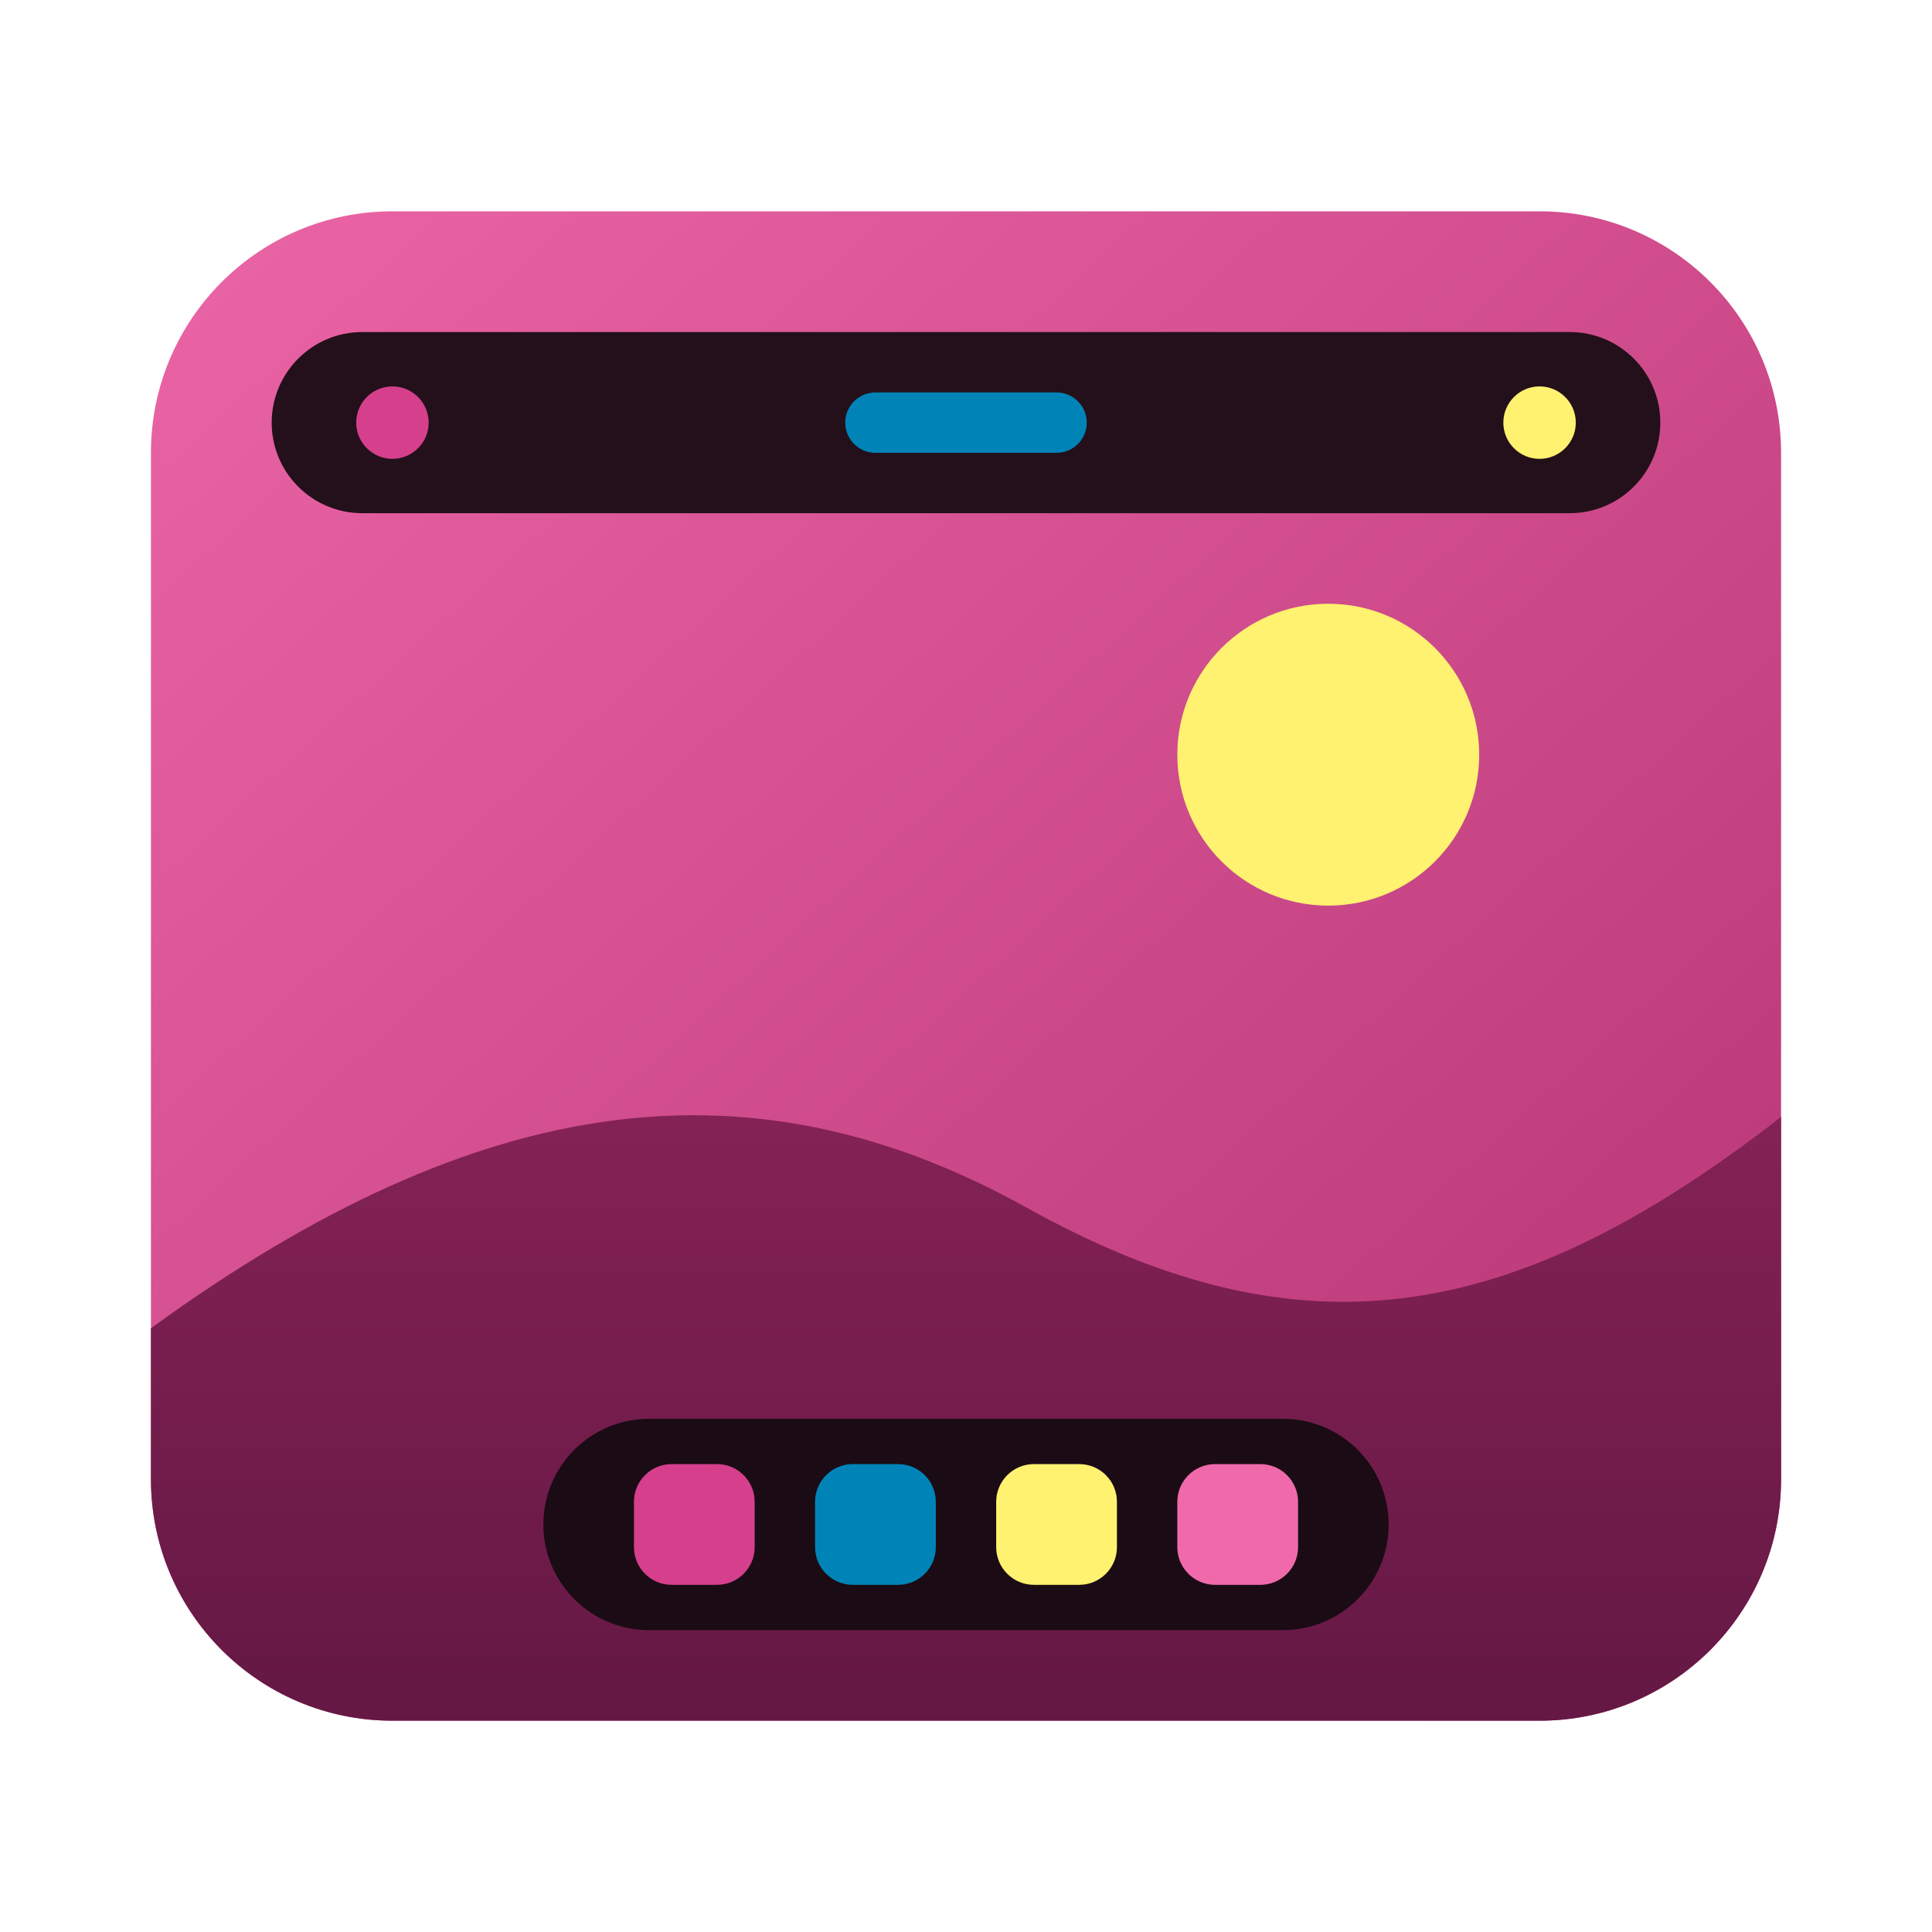
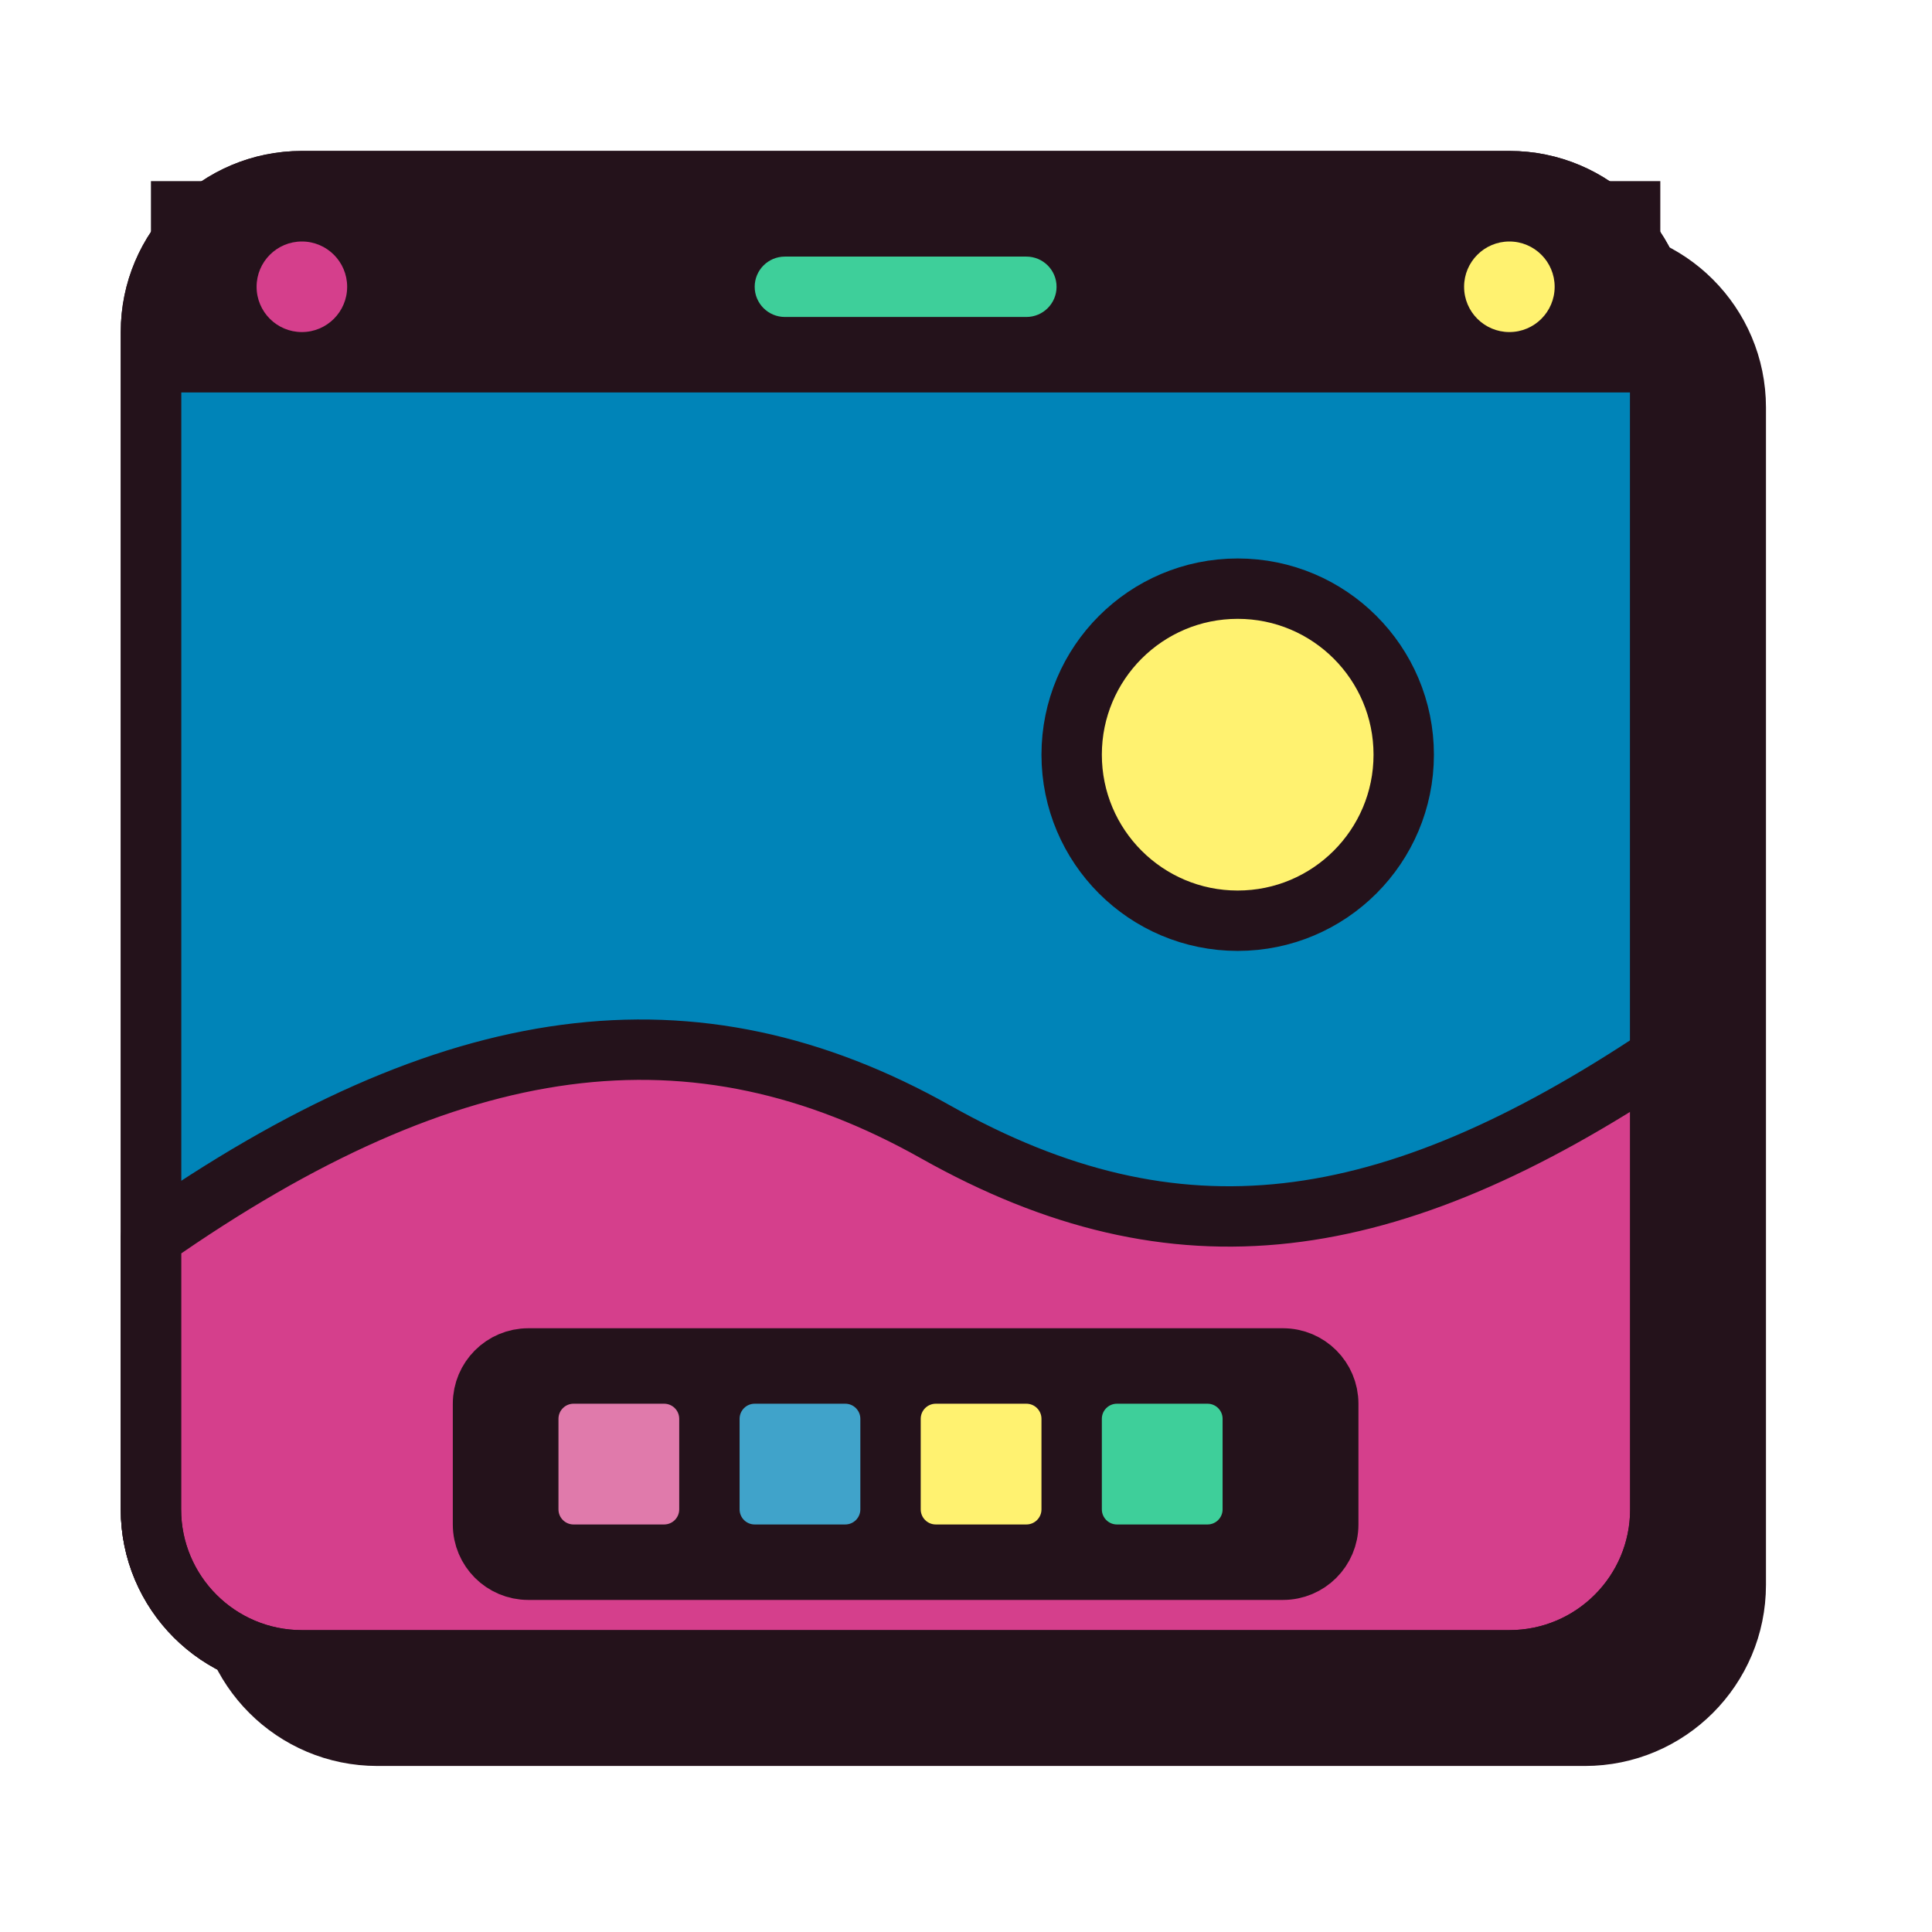
<svg xmlns="http://www.w3.org/2000/svg" viewBox="0 0 128 128">
  <defs>
-     <linearGradient id="screen" x1="0" y1="0" x2="1" y2="1">
-       <stop offset="0" stop-color="#eb65a6" />
-       <stop offset="1" stop-color="#b33272" />
-     </linearGradient>
-     <linearGradient id="hill" x1="0" y1="0" x2="0" y2="1">
-       <stop offset="0" stop-color="#842255" />
-       <stop offset="1" stop-color="#641843" />
-     </linearGradient>
+     <pattern id="dots" width="6" height="6" patternUnits="userSpaceOnUse" patternTransform="rotate(45)">
+       <circle cx="3" cy="3" r="1.3" fill="#24121b" fill-opacity="0.35" />
+     </pattern>
  </defs>
-   <rect x="10" y="14" width="108" height="100" rx="16" fill="url(#screen)" />
-   <path d="M10 88c22-16 40-18 58-8s32 8 50-6v24a16 16 0 0 1-16 16H26a16 16 0 0 1-16-16z" fill="url(#hill)" />
-   <circle cx="88" cy="50" r="10" fill="#fff270" />
-   <rect x="18" y="22" width="92" height="12" rx="6" fill="#23101a" />
-   <circle cx="26" cy="28" r="2.4" fill="#d53f8c" />
-   <rect x="56" y="26" width="16" height="4" rx="2" fill="#0084b8" />
-   <circle cx="102" cy="28" r="2.4" fill="#fff270" />
-   <rect x="36" y="94" width="56" height="14" rx="7" fill="#1a0b14" />
-   <rect x="42" y="97" width="8" height="8" rx="2.5" fill="#d53f8c" />
-   <rect x="54" y="97" width="8" height="8" rx="2.5" fill="#0084b8" />
-   <rect x="66" y="97" width="8" height="8" rx="2.5" fill="#fff270" />
-   <rect x="78" y="97" width="8" height="8" rx="2.5" fill="#f06aab" />
+   <g transform="translate(5 5)" fill="#24121b" stroke="#24121b" stroke-width="4" stroke-linejoin="round">
+     <rect x="10" y="12" width="100" height="98" rx="10" />
+   </g>
+   <g stroke="#24121b" stroke-width="4" stroke-linejoin="round" stroke-linecap="round">
+     <rect x="10" y="12" width="100" height="98" rx="10" fill="#0084b8" />
+     <circle cx="82" cy="50" r="11" fill="#fff270" />
+     <path d="M10 82c20-14 36-16 52-7s30 7 48-5v30a10 10 0 0 1-10 10H20a10 10 0 0 1-10-10z" fill="#d53f8c" />
+     <path d="M10 12h100v14H10z" fill="#24121b" stroke="none" />
+     <rect x="10" y="12" width="100" height="98" rx="10" fill="none" />
+     <g stroke="none">
+       <circle cx="20" cy="19" r="3" fill="#d53f8c" />
+       <rect x="50" y="17" width="20" height="4" rx="2" fill="#3ecf9a" />
+       <circle cx="100" cy="19" r="3" fill="#fff270" />
+     </g>
+     <rect x="32" y="90" width="56" height="14" rx="3" fill="#24121b" />
+     <g stroke="none">
+       <rect x="37" y="93" width="8" height="8" rx="1" fill="#e07aab" />
+       <rect x="49" y="93" width="8" height="8" rx="1" fill="#40a3ca" />
+       <rect x="61" y="93" width="8" height="8" rx="1" fill="#fff270" />
+       <rect x="73" y="93" width="8" height="8" rx="1" fill="#3ecf9a" />
+     </g>
+   </g>
</svg>
